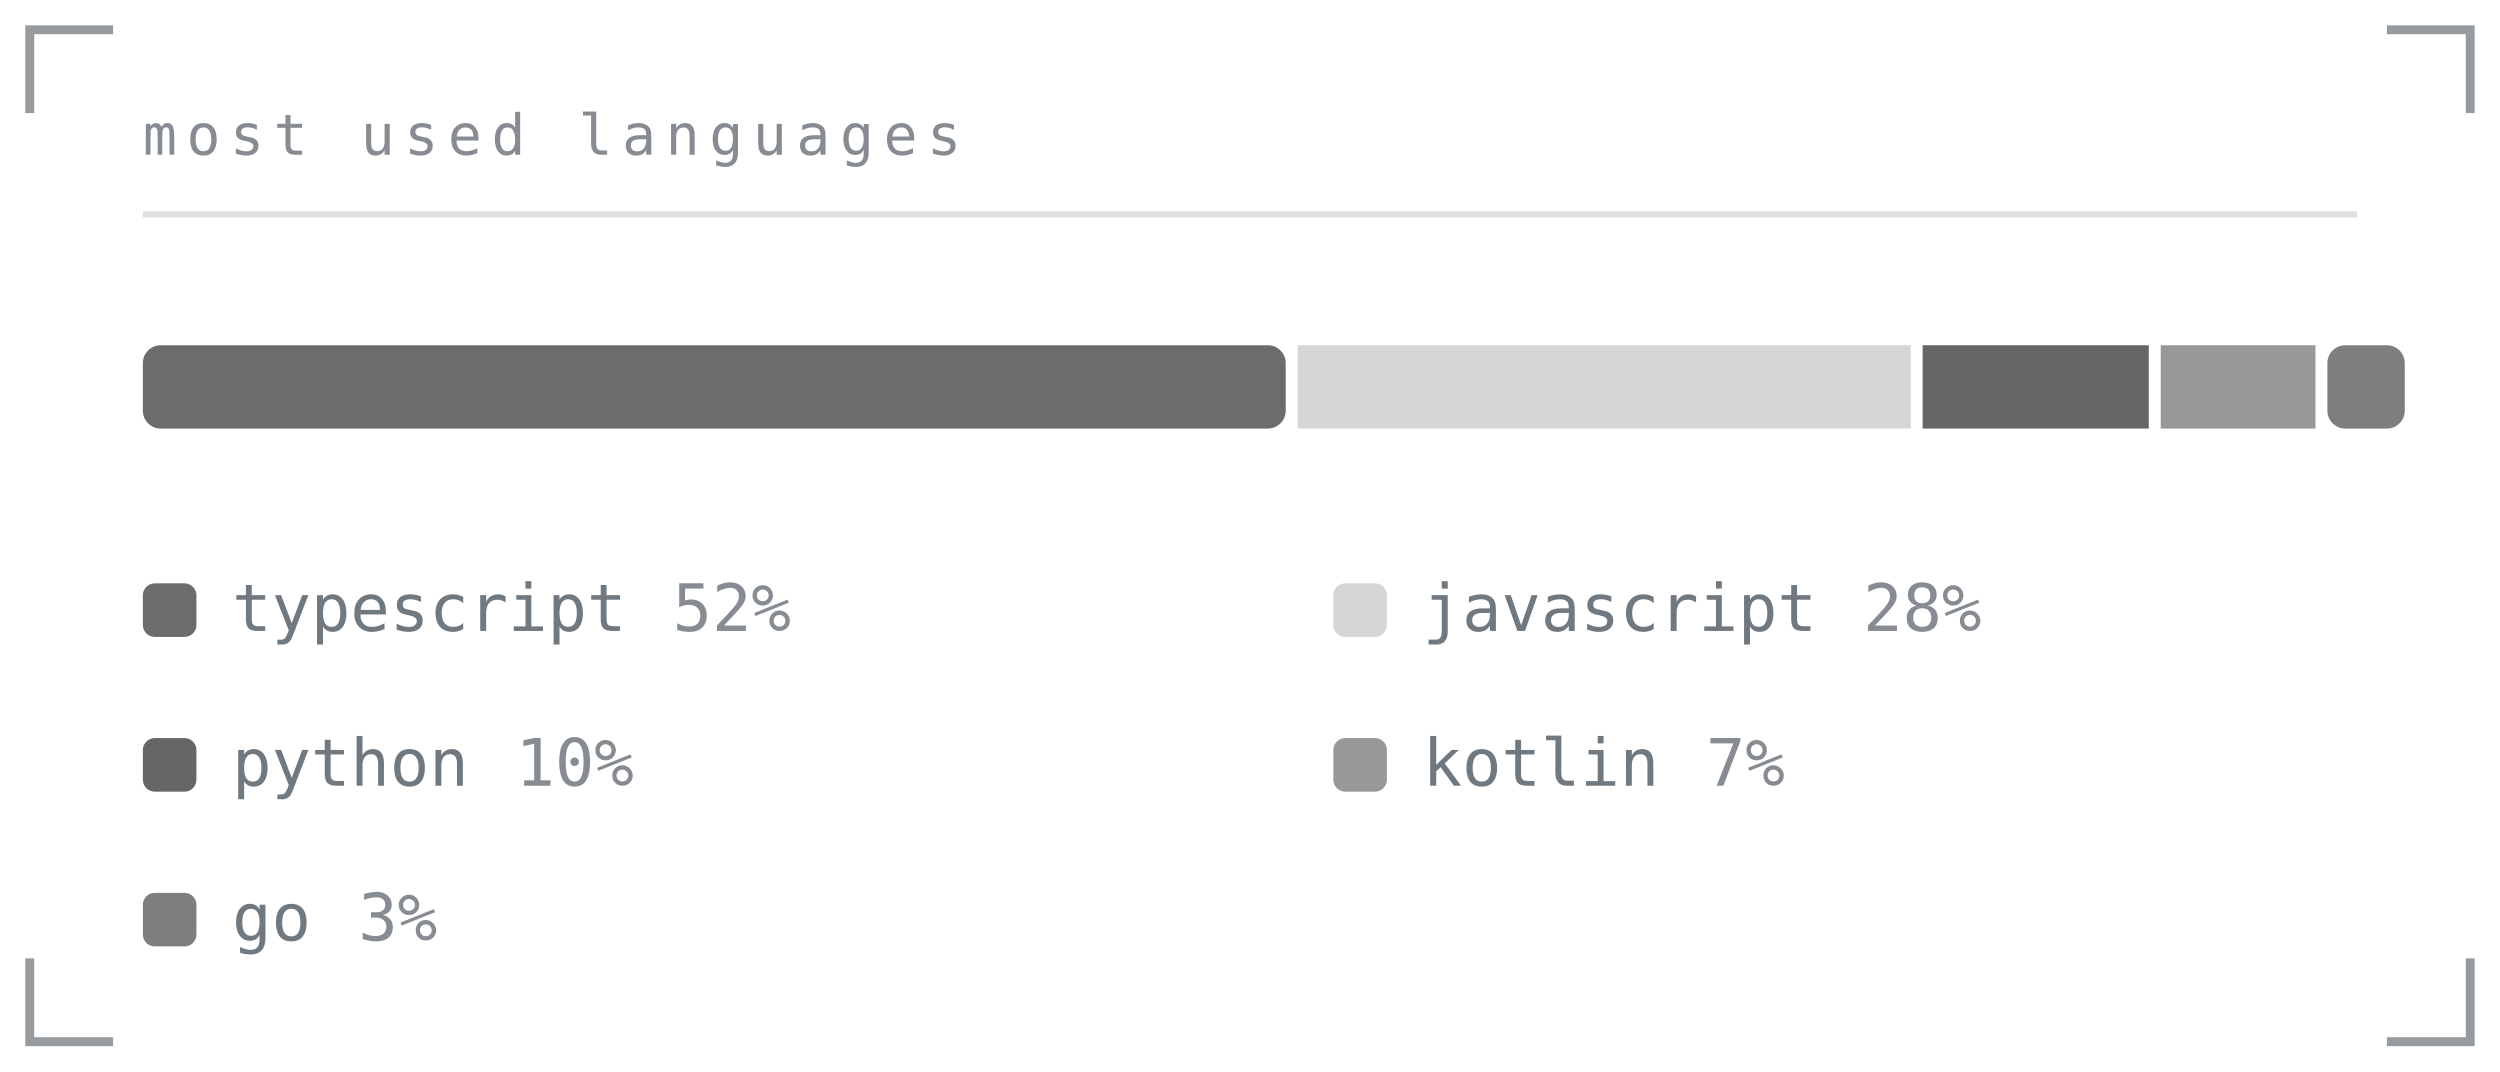
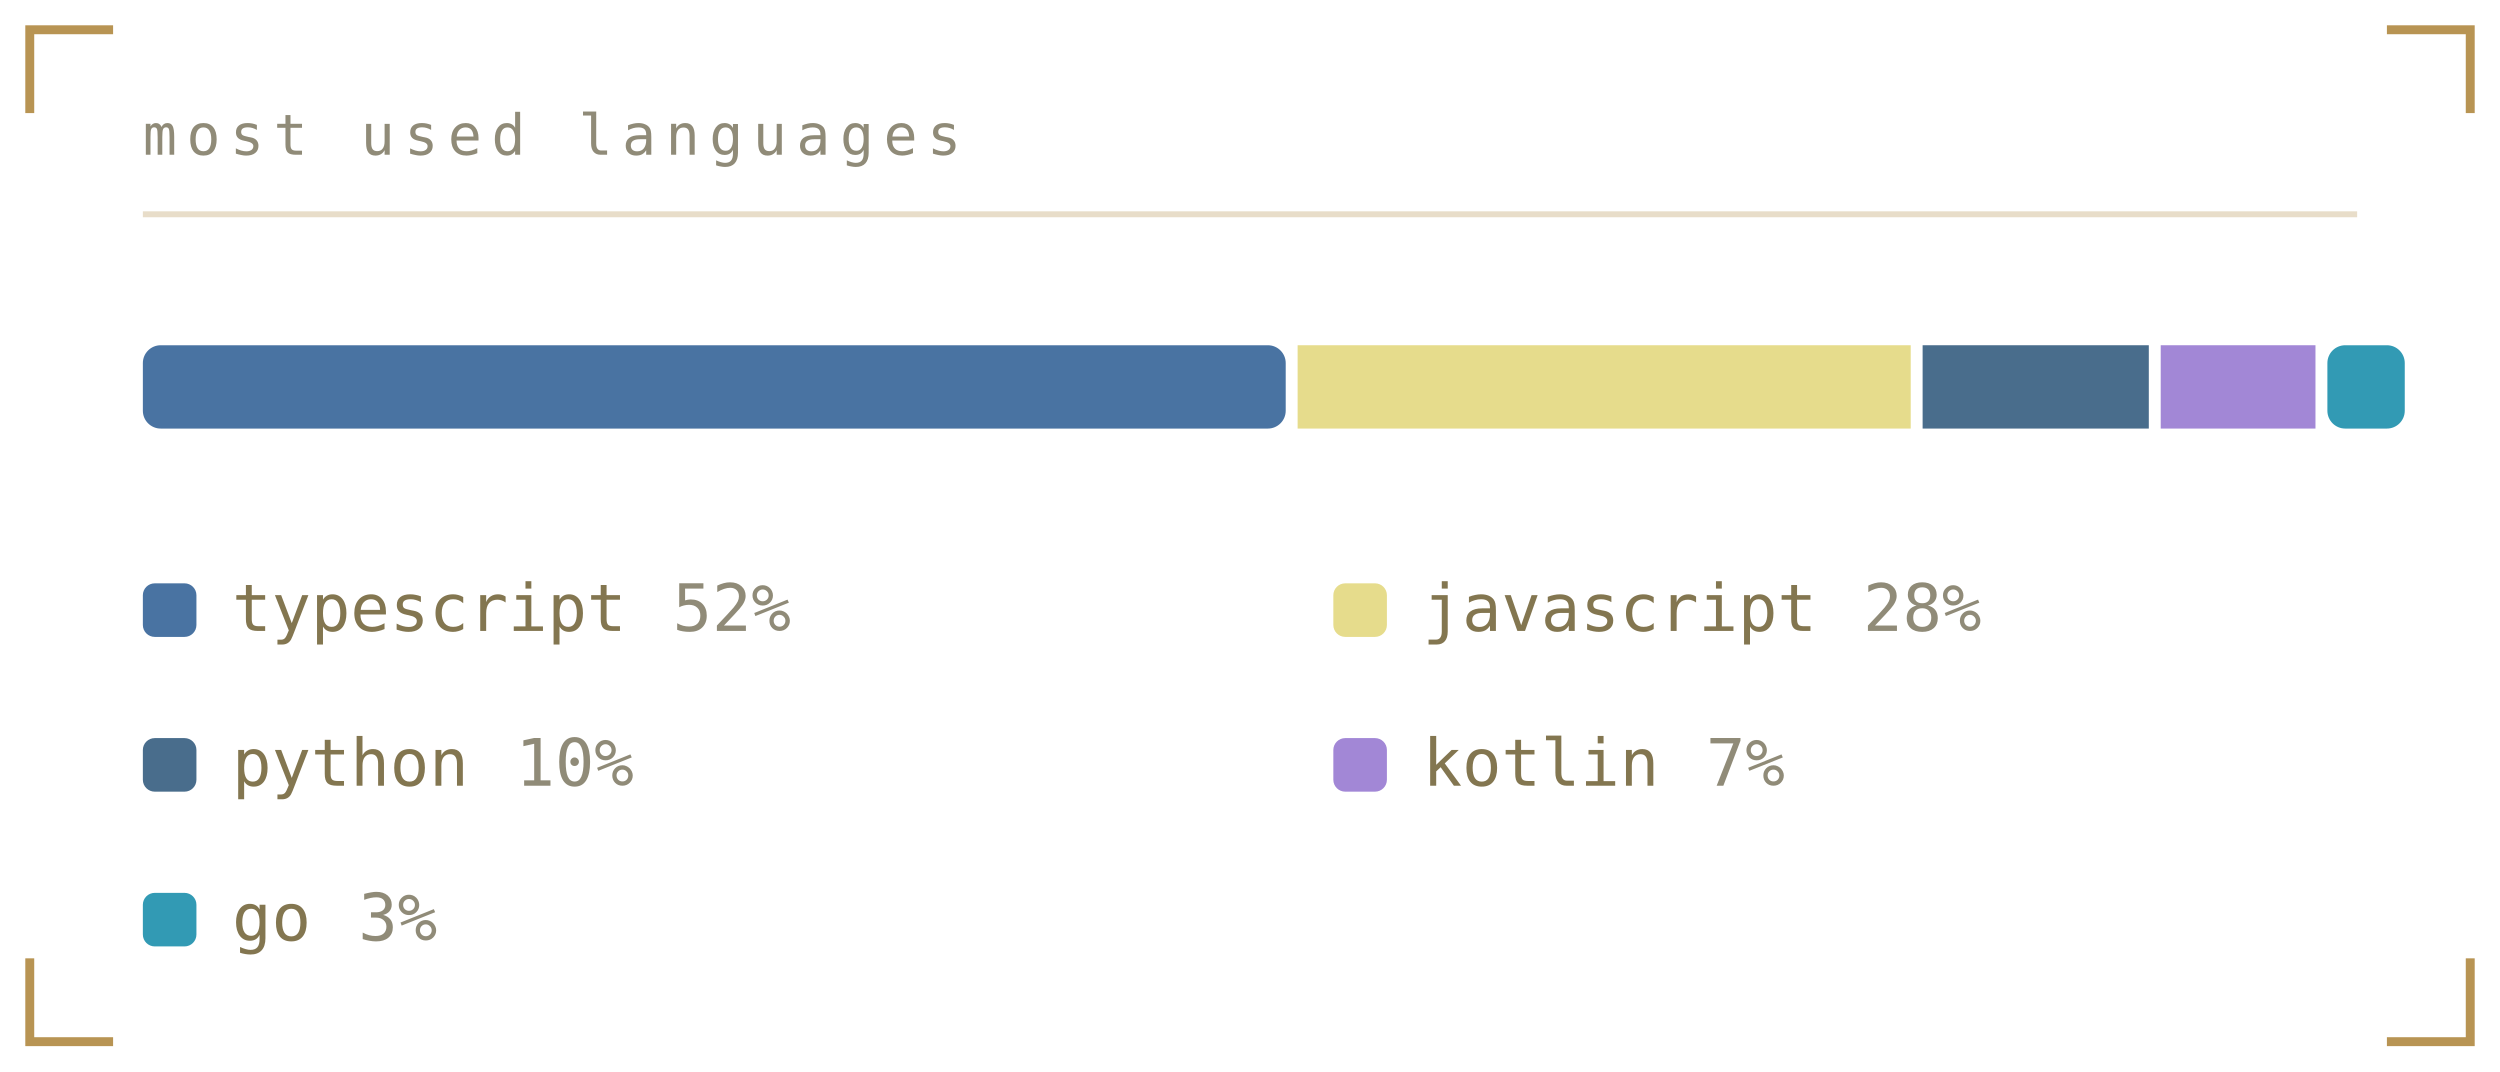
<svg xmlns="http://www.w3.org/2000/svg" viewBox="0 0 420 180" width="420" height="180" role="img" aria-labelledby="lngt lngd">
  <defs>
    <linearGradient id="lngbg" x1="0" y1="0" x2="1" y2="1">
-       <stop offset="0" stop-color="#141417" />
-       <stop offset="1" stop-color="#0a0a0b" />
+       <stop offset="0" stop-color="#1a1b16" />
+       <stop offset="1" stop-color="#0c0d0b" />
    </linearGradient>
  </defs>
  <style>
    .mono{font-family:ui-monospace,SFMono-Regular,Menlo,Consolas,"DejaVu Sans Mono",monospace}
-     .lbl{font-size:9.5px;letter-spacing:1.6px;fill:#878c92}
-     .big{font-size:31px;font-weight:700;fill:#707880}
-     .med{font-size:15px;font-weight:700;fill:#707880}
-     .sm{font-size:11px;fill:#707880}
-     .dim{font-size:11px;fill:#878c92}
+     .lbl{font-size:9.5px;letter-spacing:1.6px;fill:#908b78}
+     .big{font-size:31px;font-weight:700;fill:#837650}
+     .med{font-size:15px;font-weight:700;fill:#837650}
+     .sm{font-size:11px;fill:#837650}
+     .dim{font-size:11px;fill:#908b78}
    
+     .pulse{animation:pulse 3.4s ease-in-out infinite}
+     @keyframes pulse{0%,100%{opacity:1}50%{opacity:.62}}
</style>
-   <path d="M5 19V5H19M401 5H415V19M415 161V175H401M19 175H5V161" fill="none" stroke="#7c8288" stroke-width="1.5" stroke-opacity="0.8" />
+   <path d="M5 19V5H19M401 5H415V19M415 161V175H401M19 175H5V161" fill="none" stroke="#a67928" stroke-width="1.5" stroke-opacity="0.8" />
  <text class="mono lbl" x="24" y="26">most used languages</text>
-   <line x1="24" y1="36" x2="396" y2="36" stroke="#7c8288" stroke-opacity="0.25" />
-   <rect x="24" y="58" width="192" height="14" fill="#6c6c6c" rx="3" />
-   <rect x="218" y="58" width="103" height="14" fill="#d6d6d6" rx="0" />
-   <rect x="323" y="58" width="38" height="14" fill="#666666" rx="0" />
-   <rect x="363" y="58" width="26" height="14" fill="#989898" rx="0" />
-   <rect x="391" y="58" width="13" height="14" fill="#7e7e7e" rx="3" />
-   <rect x="24" y="98" width="9" height="9" rx="2" fill="#6c6c6c" />
+   <line x1="24" y1="36" x2="396" y2="36" stroke="#a67928" stroke-opacity="0.25" />
+   <rect x="24" y="58" width="192" height="14" fill="#4973a2" rx="3" />
+   <rect x="218" y="58" width="103" height="14" fill="#e6dc8c" rx="0" />
+   <rect x="323" y="58" width="38" height="14" fill="#496d8c" rx="0" />
+   <rect x="363" y="58" width="26" height="14" fill="#a287d6" rx="0" />
+   <rect x="391" y="58" width="13" height="14" fill="#329ab4" rx="3" />
+   <rect x="24" y="98" width="9" height="9" rx="2" fill="#4973a2" />
  <text class="mono sm" x="39" y="106">typescript</text>
  <text class="mono dim" x="113" y="106">52%</text>
-   <rect x="224" y="98" width="9" height="9" rx="2" fill="#d6d6d6" />
+   <rect x="224" y="98" width="9" height="9" rx="2" fill="#e6dc8c" />
  <text class="mono sm" x="239" y="106">javascript</text>
  <text class="mono dim" x="313" y="106">28%</text>
-   <rect x="24" y="124" width="9" height="9" rx="2" fill="#666666" />
+   <rect x="24" y="124" width="9" height="9" rx="2" fill="#496d8c" />
  <text class="mono sm" x="39" y="132">python</text>
  <text class="mono dim" x="86.6" y="132">10%</text>
-   <rect x="224" y="124" width="9" height="9" rx="2" fill="#989898" />
+   <rect x="224" y="124" width="9" height="9" rx="2" fill="#a287d6" />
  <text class="mono sm" x="239" y="132">kotlin</text>
  <text class="mono dim" x="286.6" y="132">7%</text>
-   <rect x="24" y="150" width="9" height="9" rx="2" fill="#7e7e7e" />
+   <rect x="24" y="150" width="9" height="9" rx="2" fill="#329ab4" />
  <text class="mono sm" x="39" y="158">go</text>
  <text class="mono dim" x="60.2" y="158">3%</text>
</svg>
